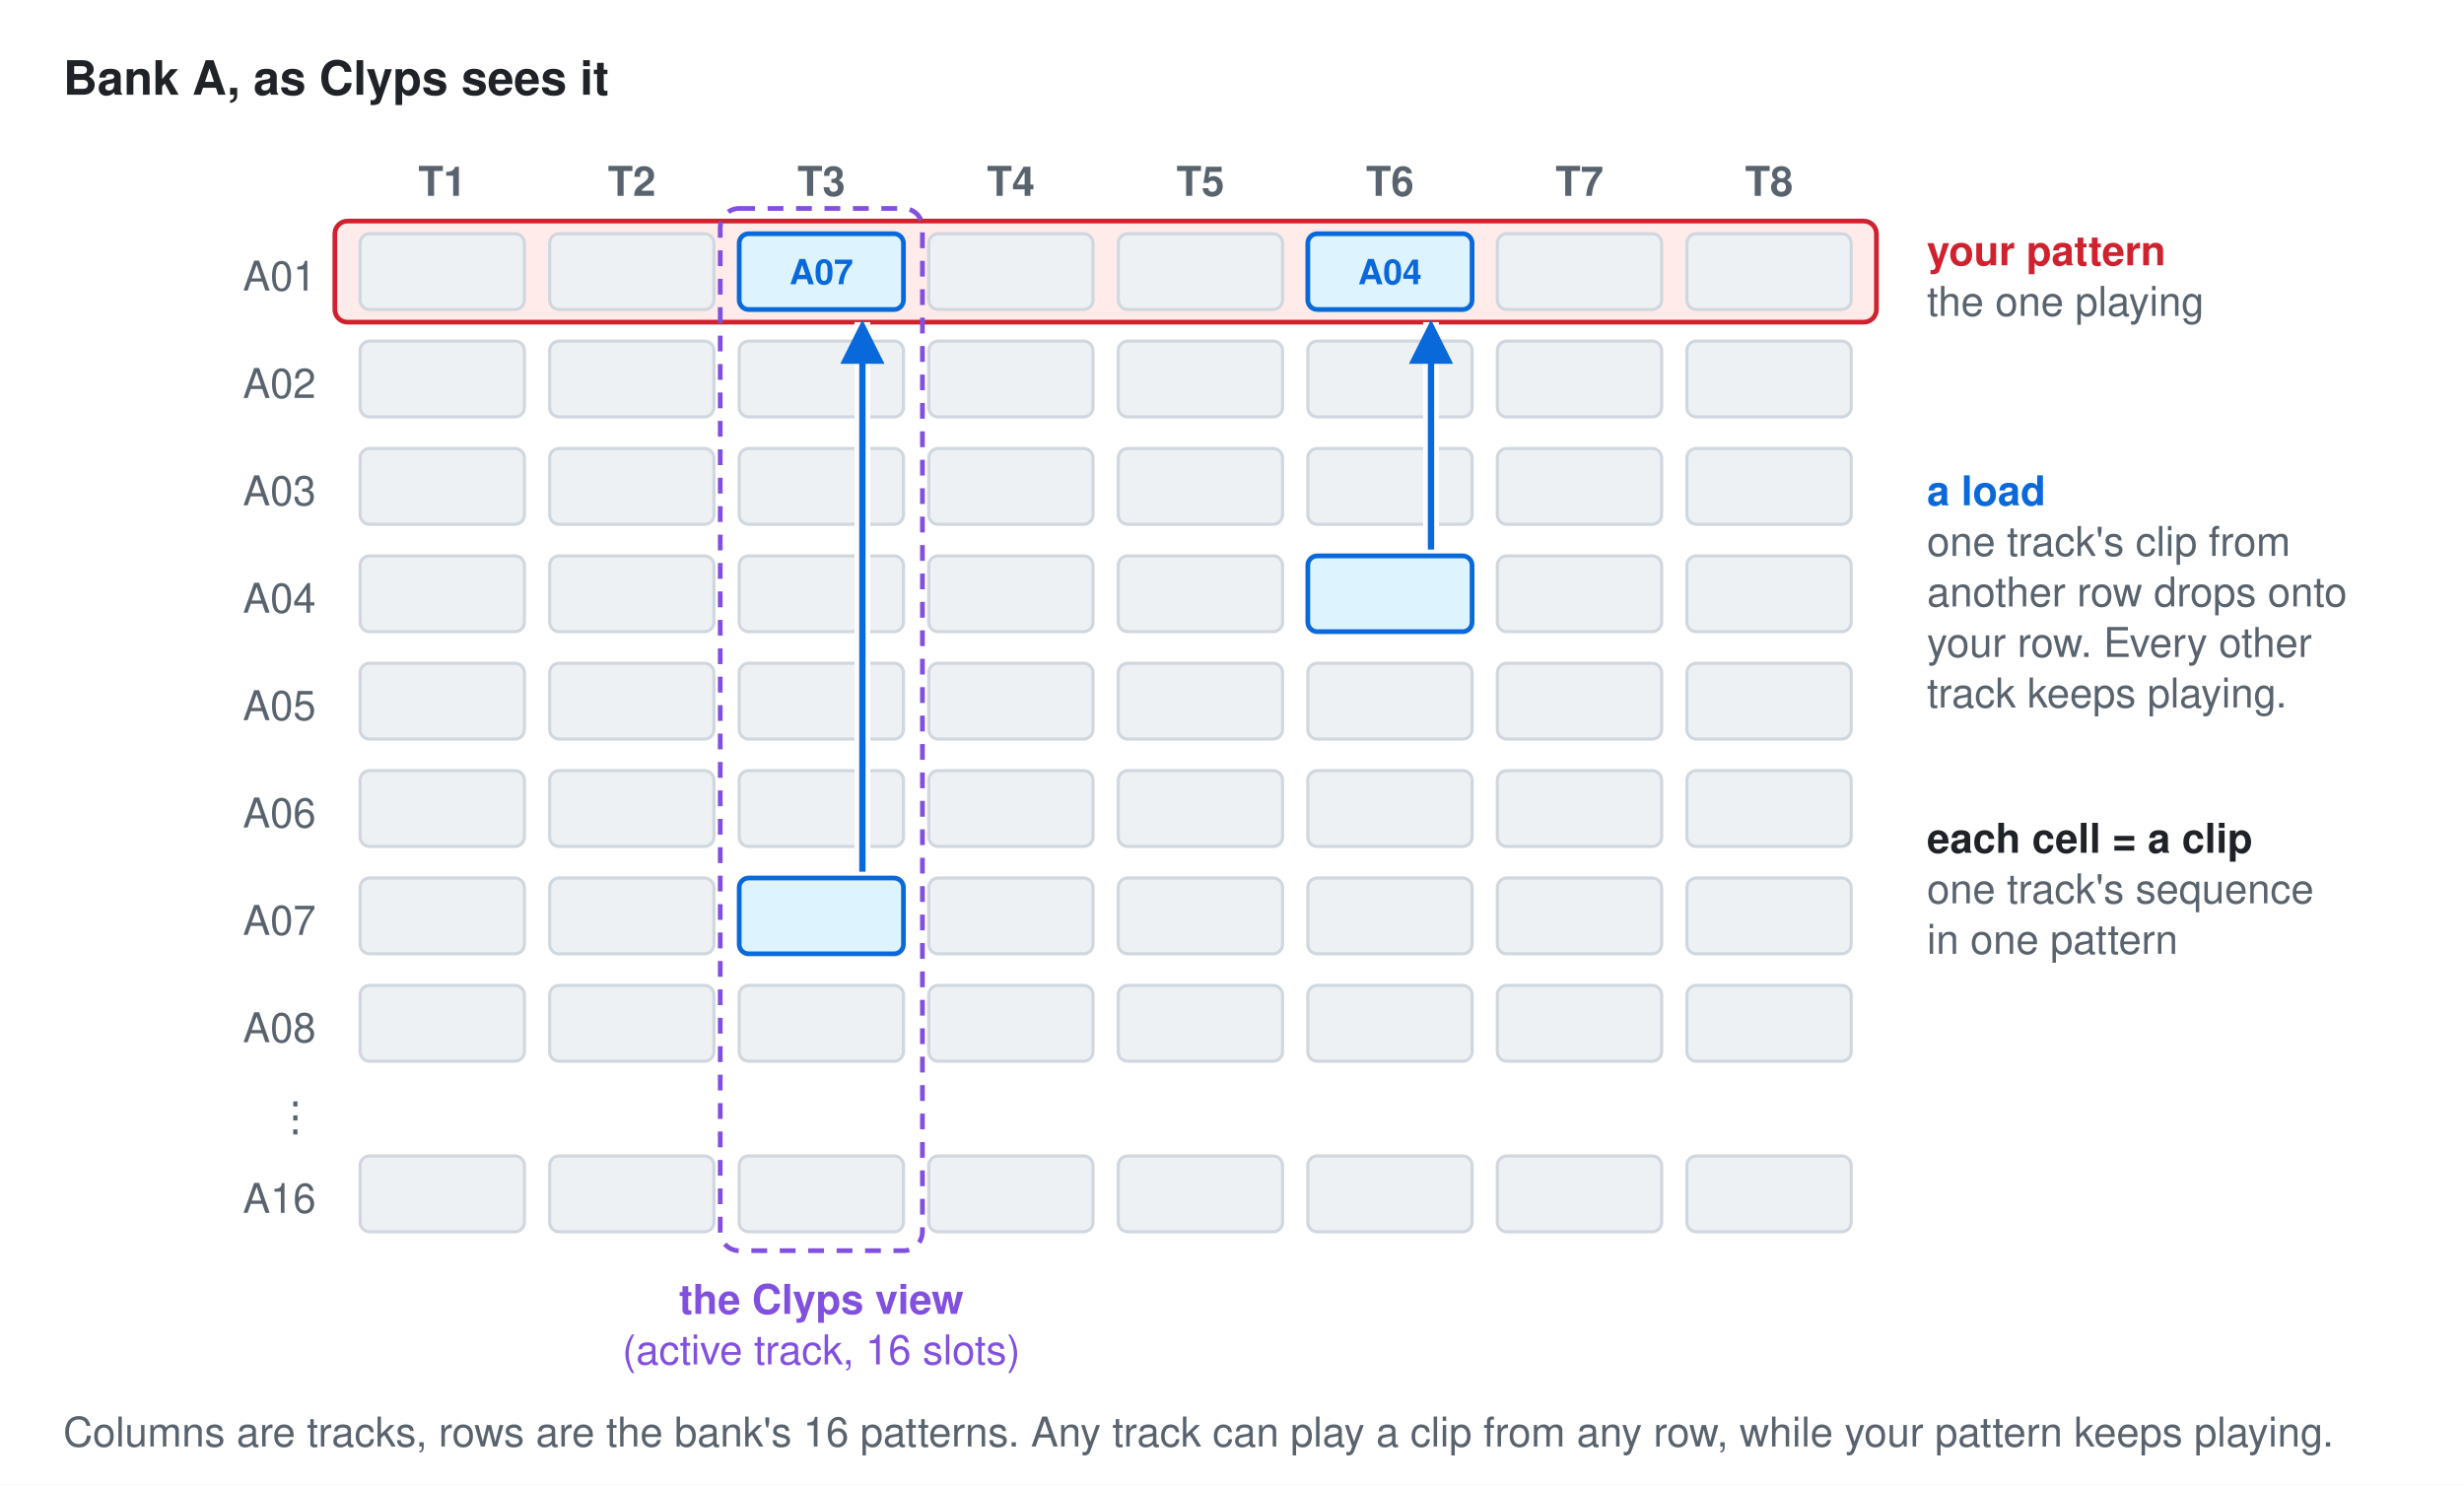
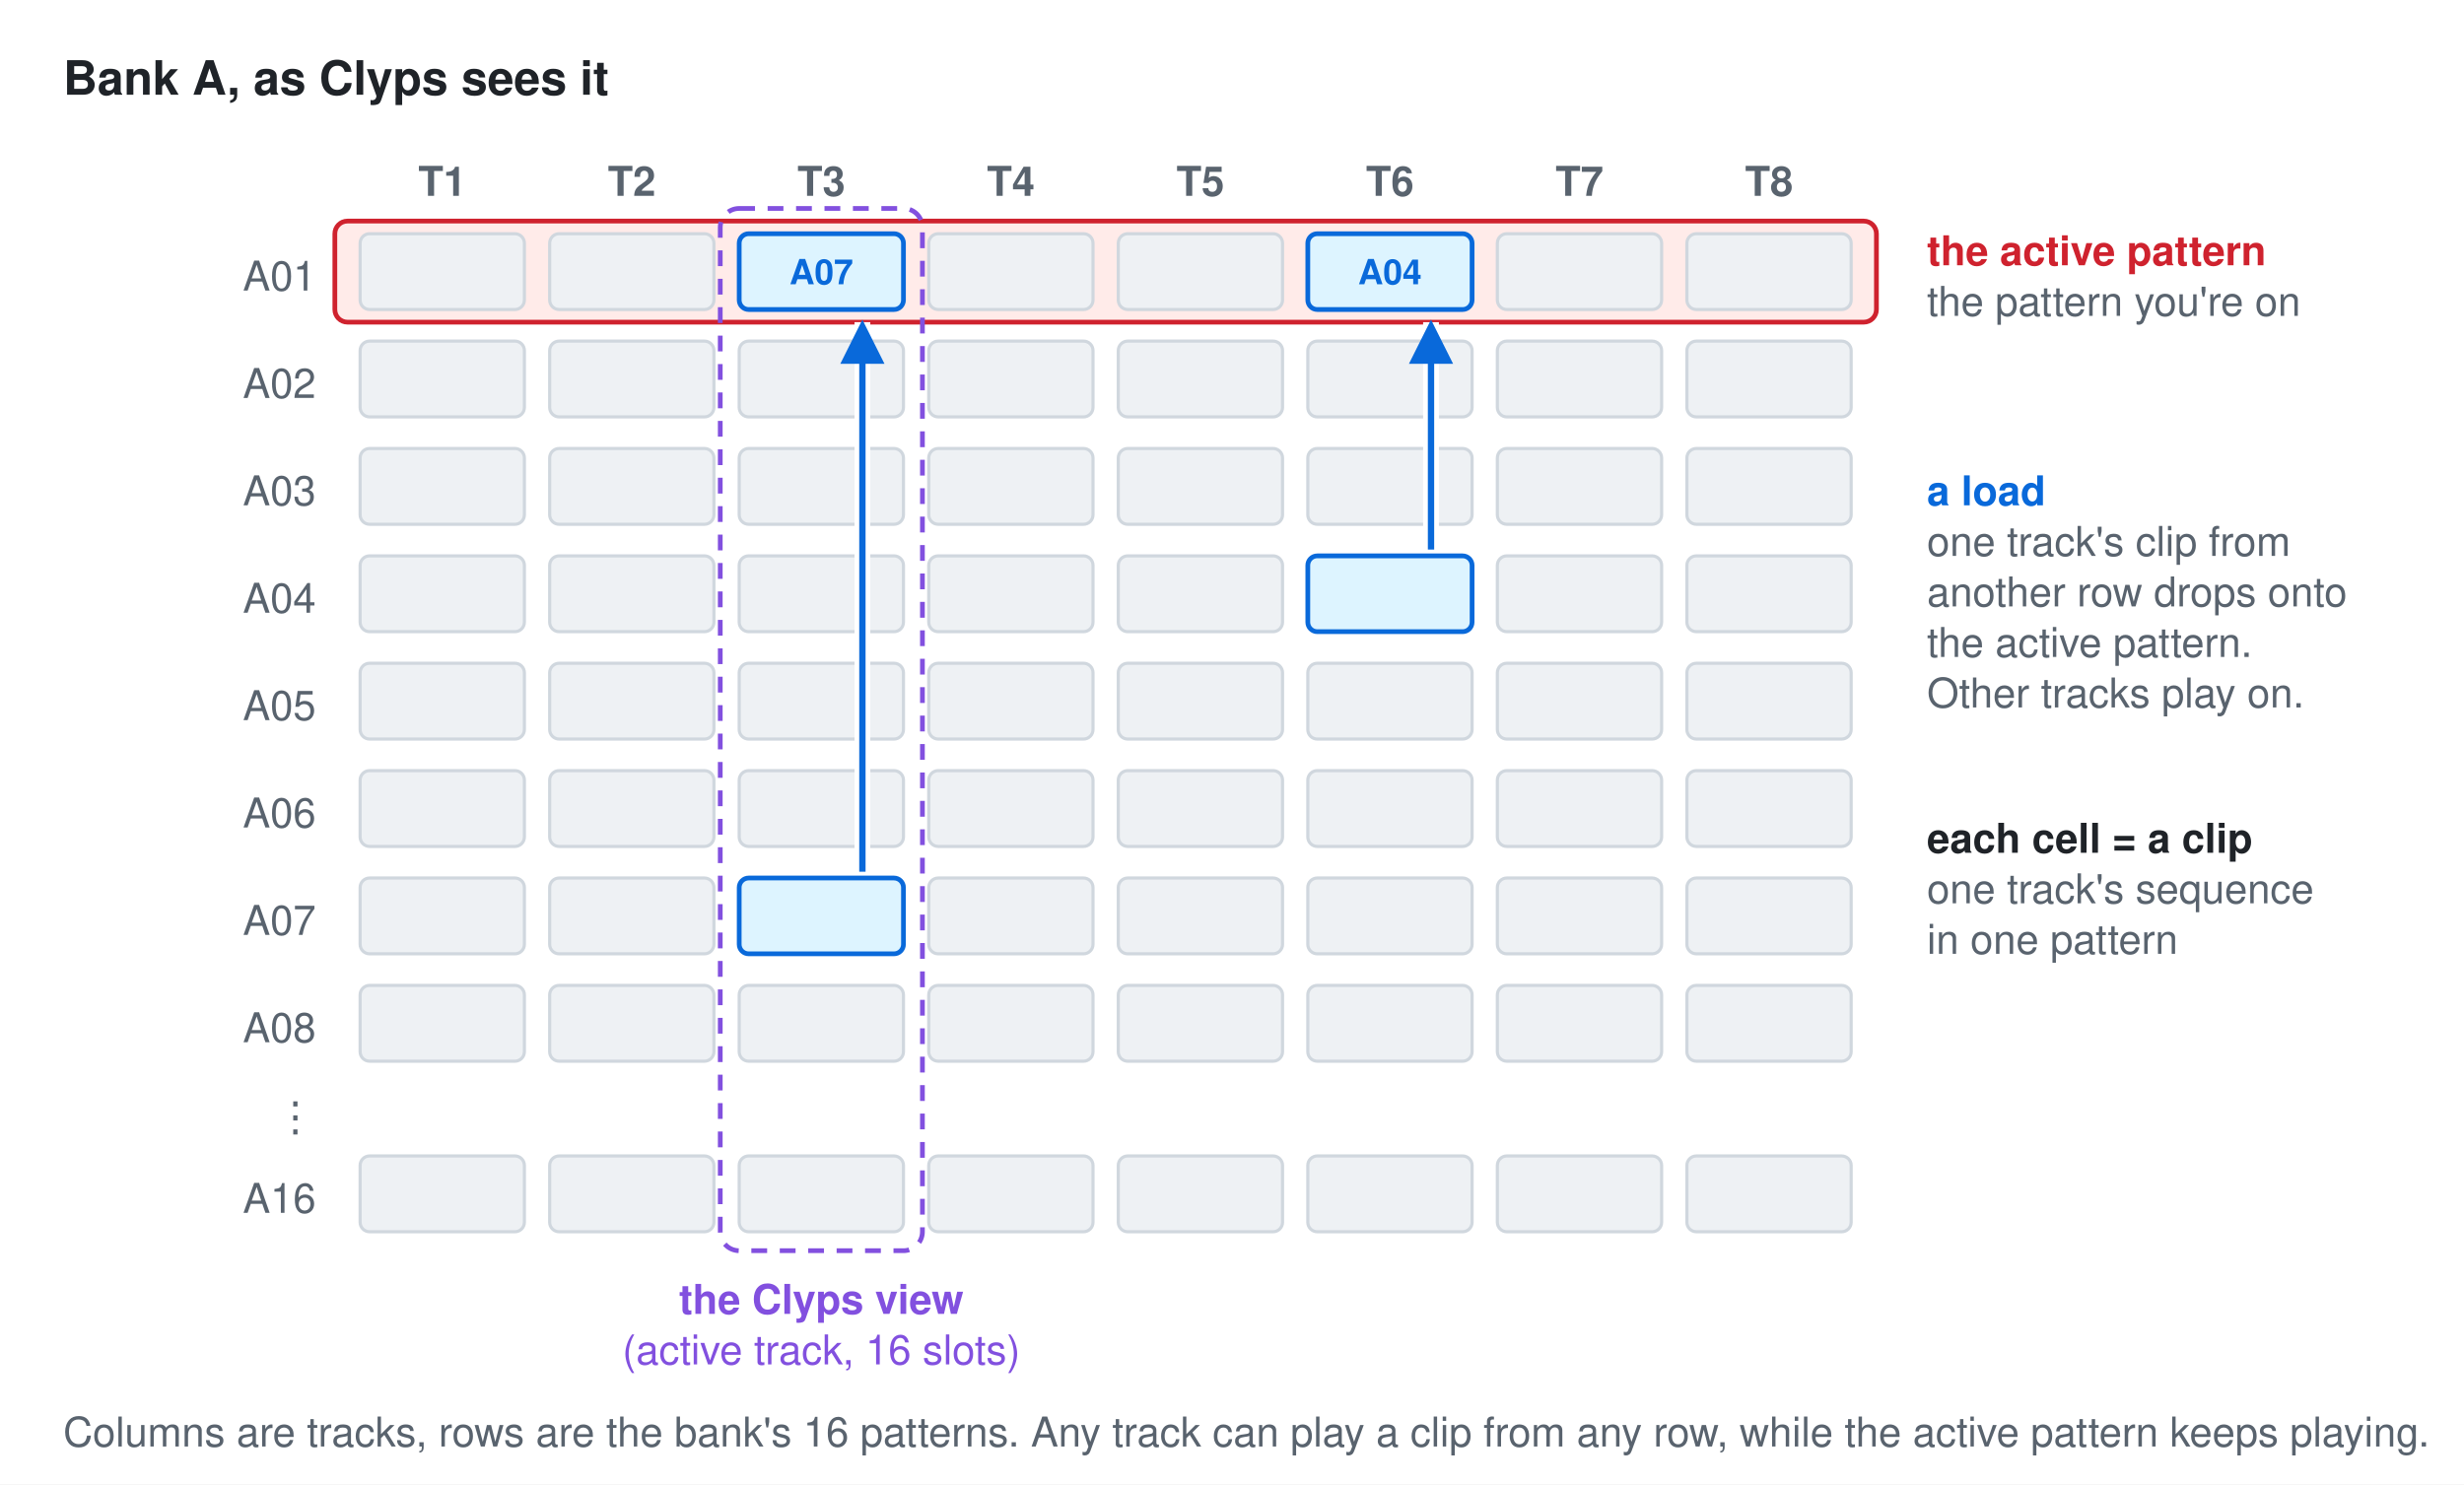
<svg xmlns="http://www.w3.org/2000/svg" viewBox="0 0 780 470" width="780" height="470" font-family="-apple-system, Segoe UI, Helvetica, Arial, sans-serif" font-size="13">
  <defs>
    <marker id="ah" viewBox="0 0 10 10" refX="8" refY="5" markerWidth="7" markerHeight="7" orient="auto-start-reverse">
      <path d="M0,0 L10,5 L0,10 z" fill="#0969da" />
    </marker>
    <g id="row">
      <rect x="114" y="0" width="52" height="24" rx="3" />
      <rect x="174" y="0" width="52" height="24" rx="3" />
      <rect x="234" y="0" width="52" height="24" rx="3" />
      <rect x="294" y="0" width="52" height="24" rx="3" />
      <rect x="354" y="0" width="52" height="24" rx="3" />
      <rect x="414" y="0" width="52" height="24" rx="3" />
      <rect x="474" y="0" width="52" height="24" rx="3" />
      <rect x="534" y="0" width="52" height="24" rx="3" />
    </g>
  </defs>
  <rect width="780" height="470" fill="#ffffff" />
  <text x="20" y="30" font-size="15" font-weight="600" fill="#1f2328">Bank A, as Clyps sees it</text>
  <g fill="#59636e" text-anchor="middle" font-weight="600">
    <text x="140" y="62">T1</text>
    <text x="200" y="62">T2</text>
    <text x="260" y="62">T3</text>
    <text x="320" y="62">T4</text>
    <text x="380" y="62">T5</text>
    <text x="440" y="62">T6</text>
    <text x="500" y="62">T7</text>
    <text x="560" y="62">T8</text>
  </g>
  <g fill="#59636e" text-anchor="end">
    <text x="100" y="92">A01</text>
    <text x="100" y="126">A02</text>
    <text x="100" y="160">A03</text>
    <text x="100" y="194">A04</text>
    <text x="100" y="228">A05</text>
    <text x="100" y="262">A06</text>
    <text x="100" y="296">A07</text>
    <text x="100" y="330">A08</text>
    <text x="100" y="358">⋮</text>
    <text x="100" y="384">A16</text>
  </g>
  <rect x="106" y="70" width="488" height="32" rx="4" fill="#ffebe9" stroke="#cf222e" stroke-width="1.5" />
  <g fill="#eef1f4" stroke="#d0d7de">
    <use href="#row" y="74" />
    <use href="#row" y="108" />
    <use href="#row" y="142" />
    <use href="#row" y="176" />
    <use href="#row" y="210" />
    <use href="#row" y="244" />
    <use href="#row" y="278" />
    <use href="#row" y="312" />
    <use href="#row" y="366" />
  </g>
  <rect x="228" y="66" width="64" height="330" rx="6" fill="none" stroke="#8250df" stroke-width="1.5" stroke-dasharray="5 4" />
  <text x="260" y="416" text-anchor="middle" fill="#8250df" font-weight="600">the Clyps view</text>
  <text x="260" y="432" text-anchor="middle" fill="#8250df">(active track, 16 slots)</text>
  <rect x="234" y="278" width="52" height="24" rx="3" fill="#ddf4ff" stroke="#0969da" stroke-width="1.5" />
  <rect x="414" y="176" width="52" height="24" rx="3" fill="#ddf4ff" stroke="#0969da" stroke-width="1.5" />
  <rect x="234" y="74" width="52" height="24" rx="3" fill="#ddf4ff" stroke="#0969da" stroke-width="1.5" />
  <rect x="414" y="74" width="52" height="24" rx="3" fill="#ddf4ff" stroke="#0969da" stroke-width="1.5" />
  <g font-size="11" text-anchor="middle" fill="#0969da" font-weight="600">
    <text x="260" y="90">A07</text>
    <text x="440" y="90">A04</text>
  </g>
  <g stroke="#ffffff" stroke-width="5" fill="none">
    <path d="M273 276 L273 102" />
    <path d="M453 174 L453 102" />
  </g>
  <g stroke="#0969da" stroke-width="2" fill="none" marker-end="url(#ah)">
    <path d="M273 276 L273 104" />
    <path d="M453 174 L453 104" />
  </g>
  <g fill="#1f2328">
-     <text x="610" y="84" font-weight="600" fill="#cf222e">your pattern</text>
-     <text x="610" y="100" fill="#59636e">the one playing</text>
+     <text x="610" y="84" font-weight="600" fill="#cf222e">the active pattern</text>
+     <text x="610" y="100" fill="#59636e">the pattern you're on</text>
    <text x="610" y="160" font-weight="600" fill="#0969da">a load</text>
    <text x="610" y="176" fill="#59636e">one track's clip from</text>
    <text x="610" y="192" fill="#59636e">another row drops onto</text>
-     <text x="610" y="208" fill="#59636e">your row. Every other</text>
-     <text x="610" y="224" fill="#59636e">track keeps playing.</text>
+     <text x="610" y="208" fill="#59636e">the active pattern.</text>
+     <text x="610" y="224" fill="#59636e">Other tracks play on.</text>
    <text x="610" y="270" font-weight="600">each cell = a clip</text>
    <text x="610" y="286" fill="#59636e">one track's sequence</text>
    <text x="610" y="302" fill="#59636e">in one pattern</text>
  </g>
-   <text x="20" y="458" fill="#59636e">Columns are tracks, rows are the bank's 16 patterns. Any track can play a clip from any row, while your pattern keeps playing.</text>
+   <text x="20" y="458" fill="#59636e">Columns are tracks, rows are the bank's 16 patterns. Any track can play a clip from any row, while the active pattern keeps playing.</text>
</svg>
